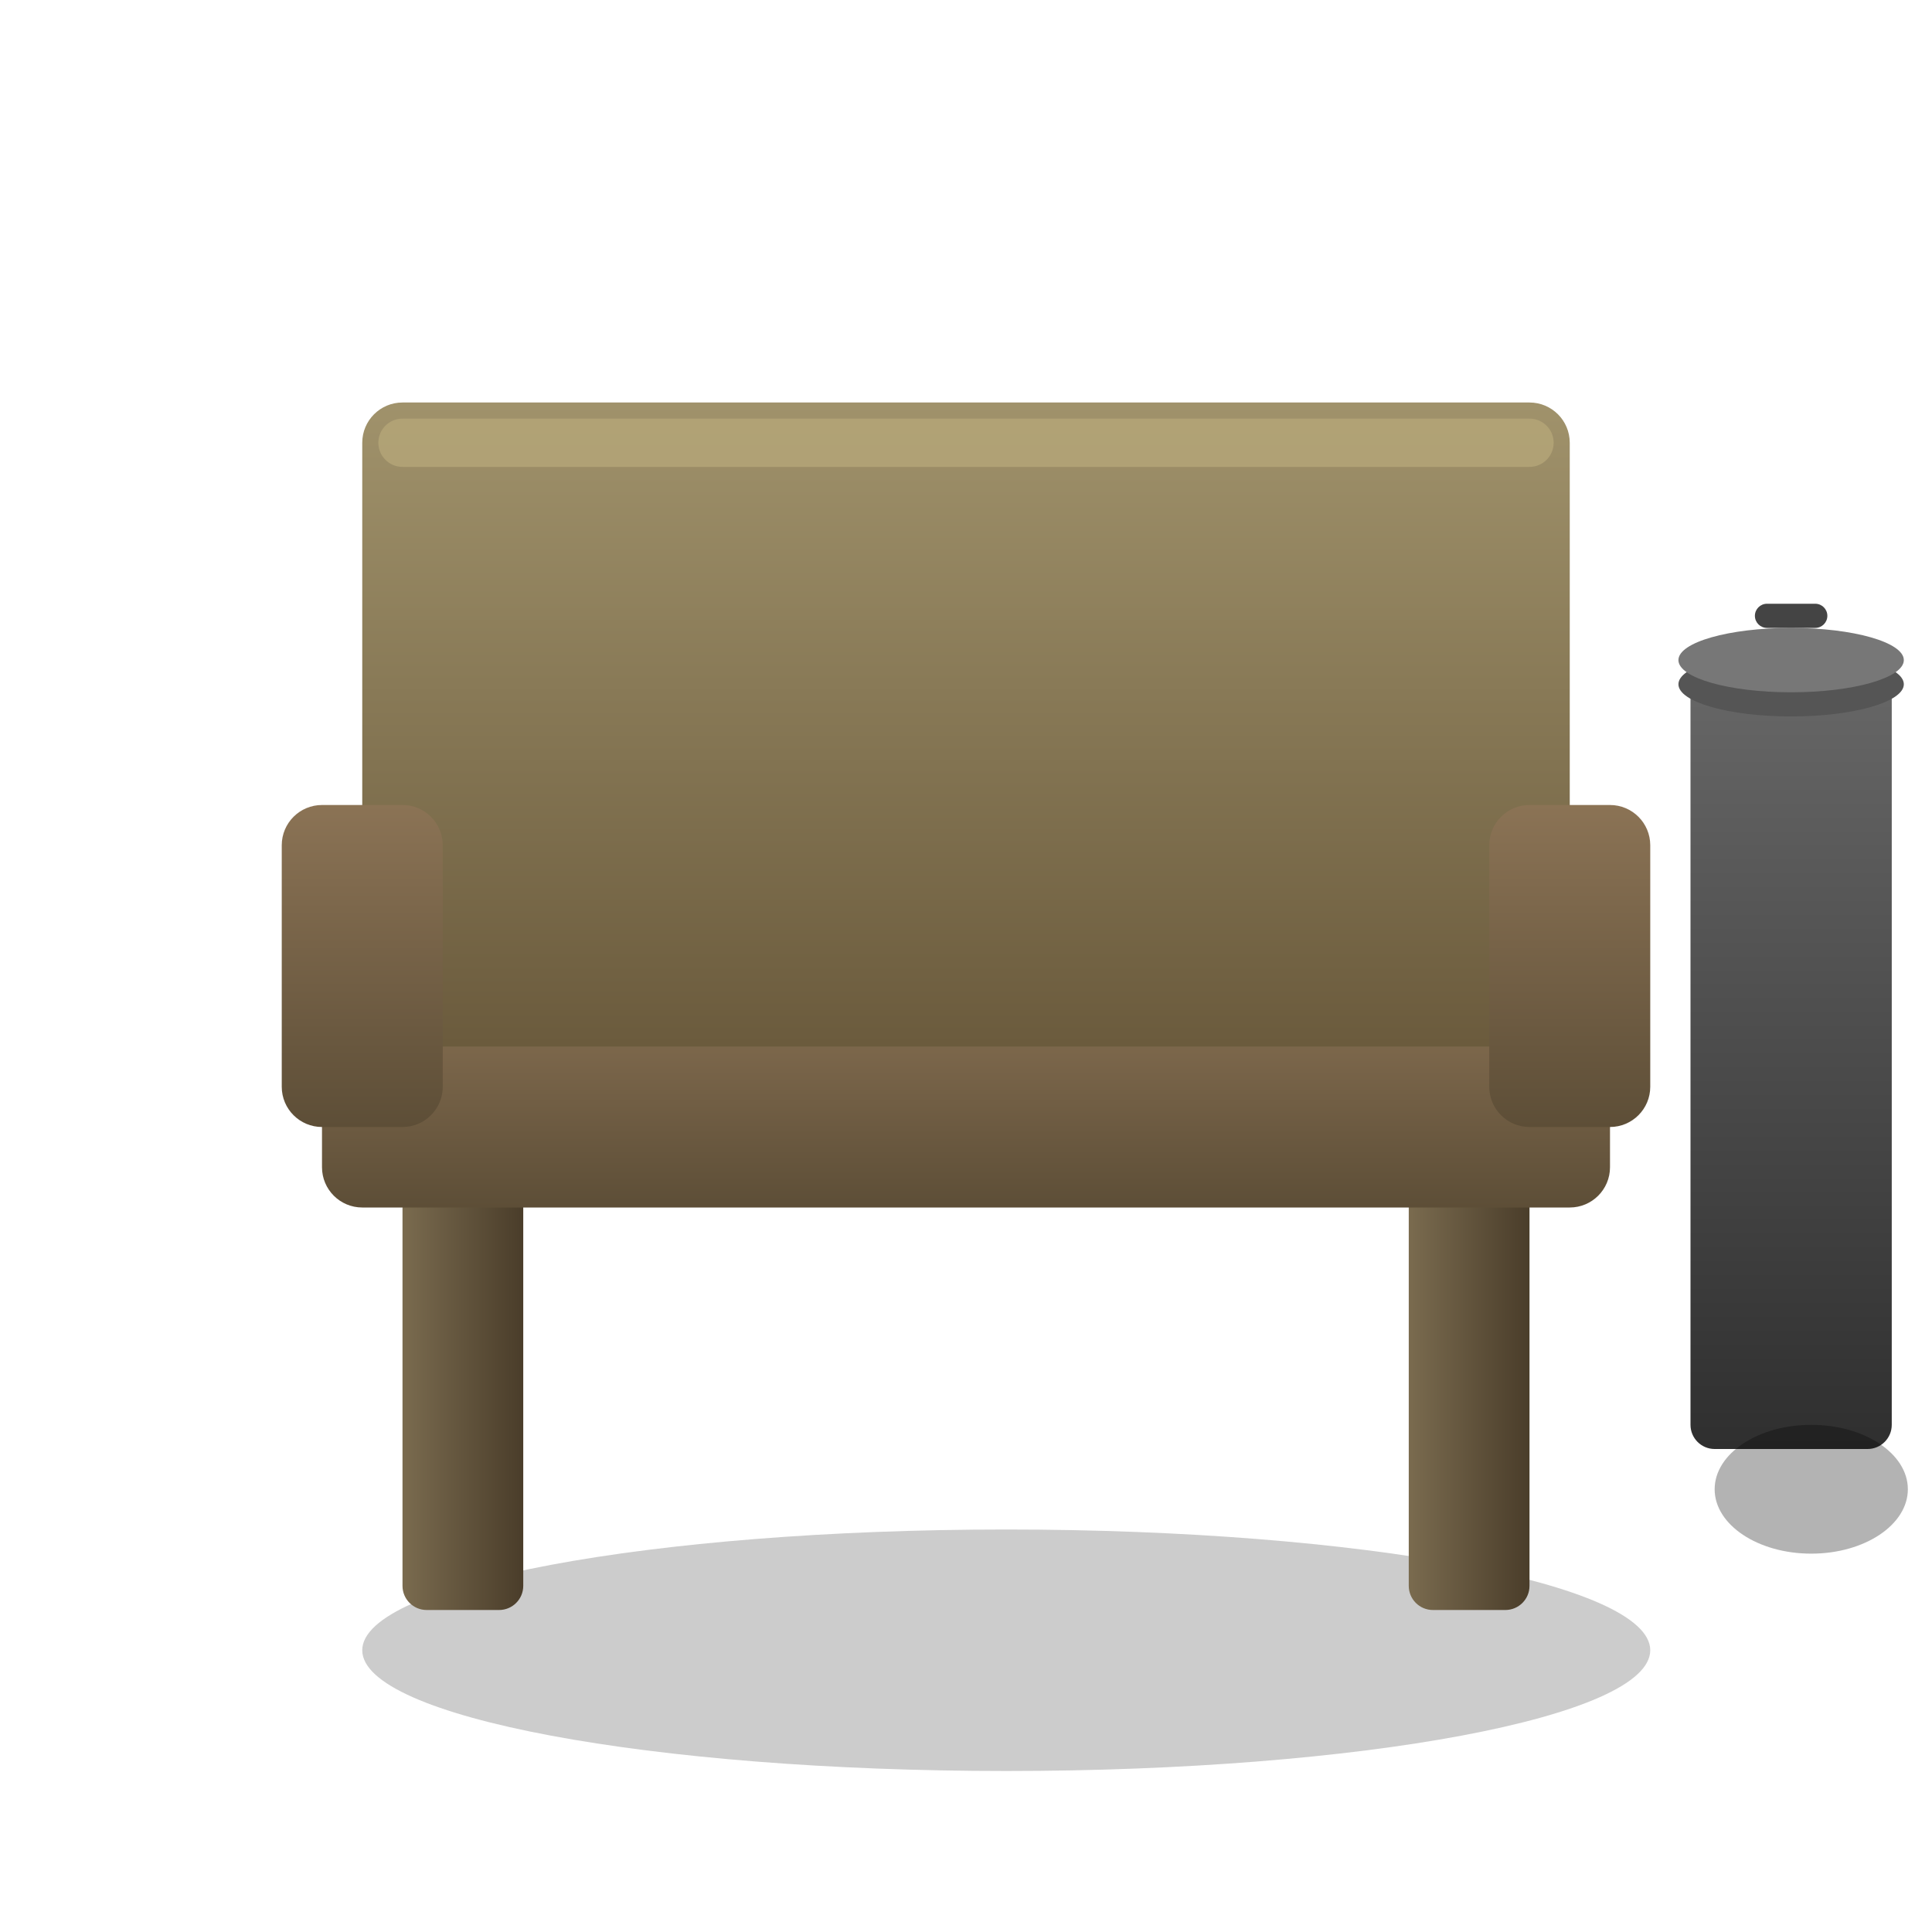
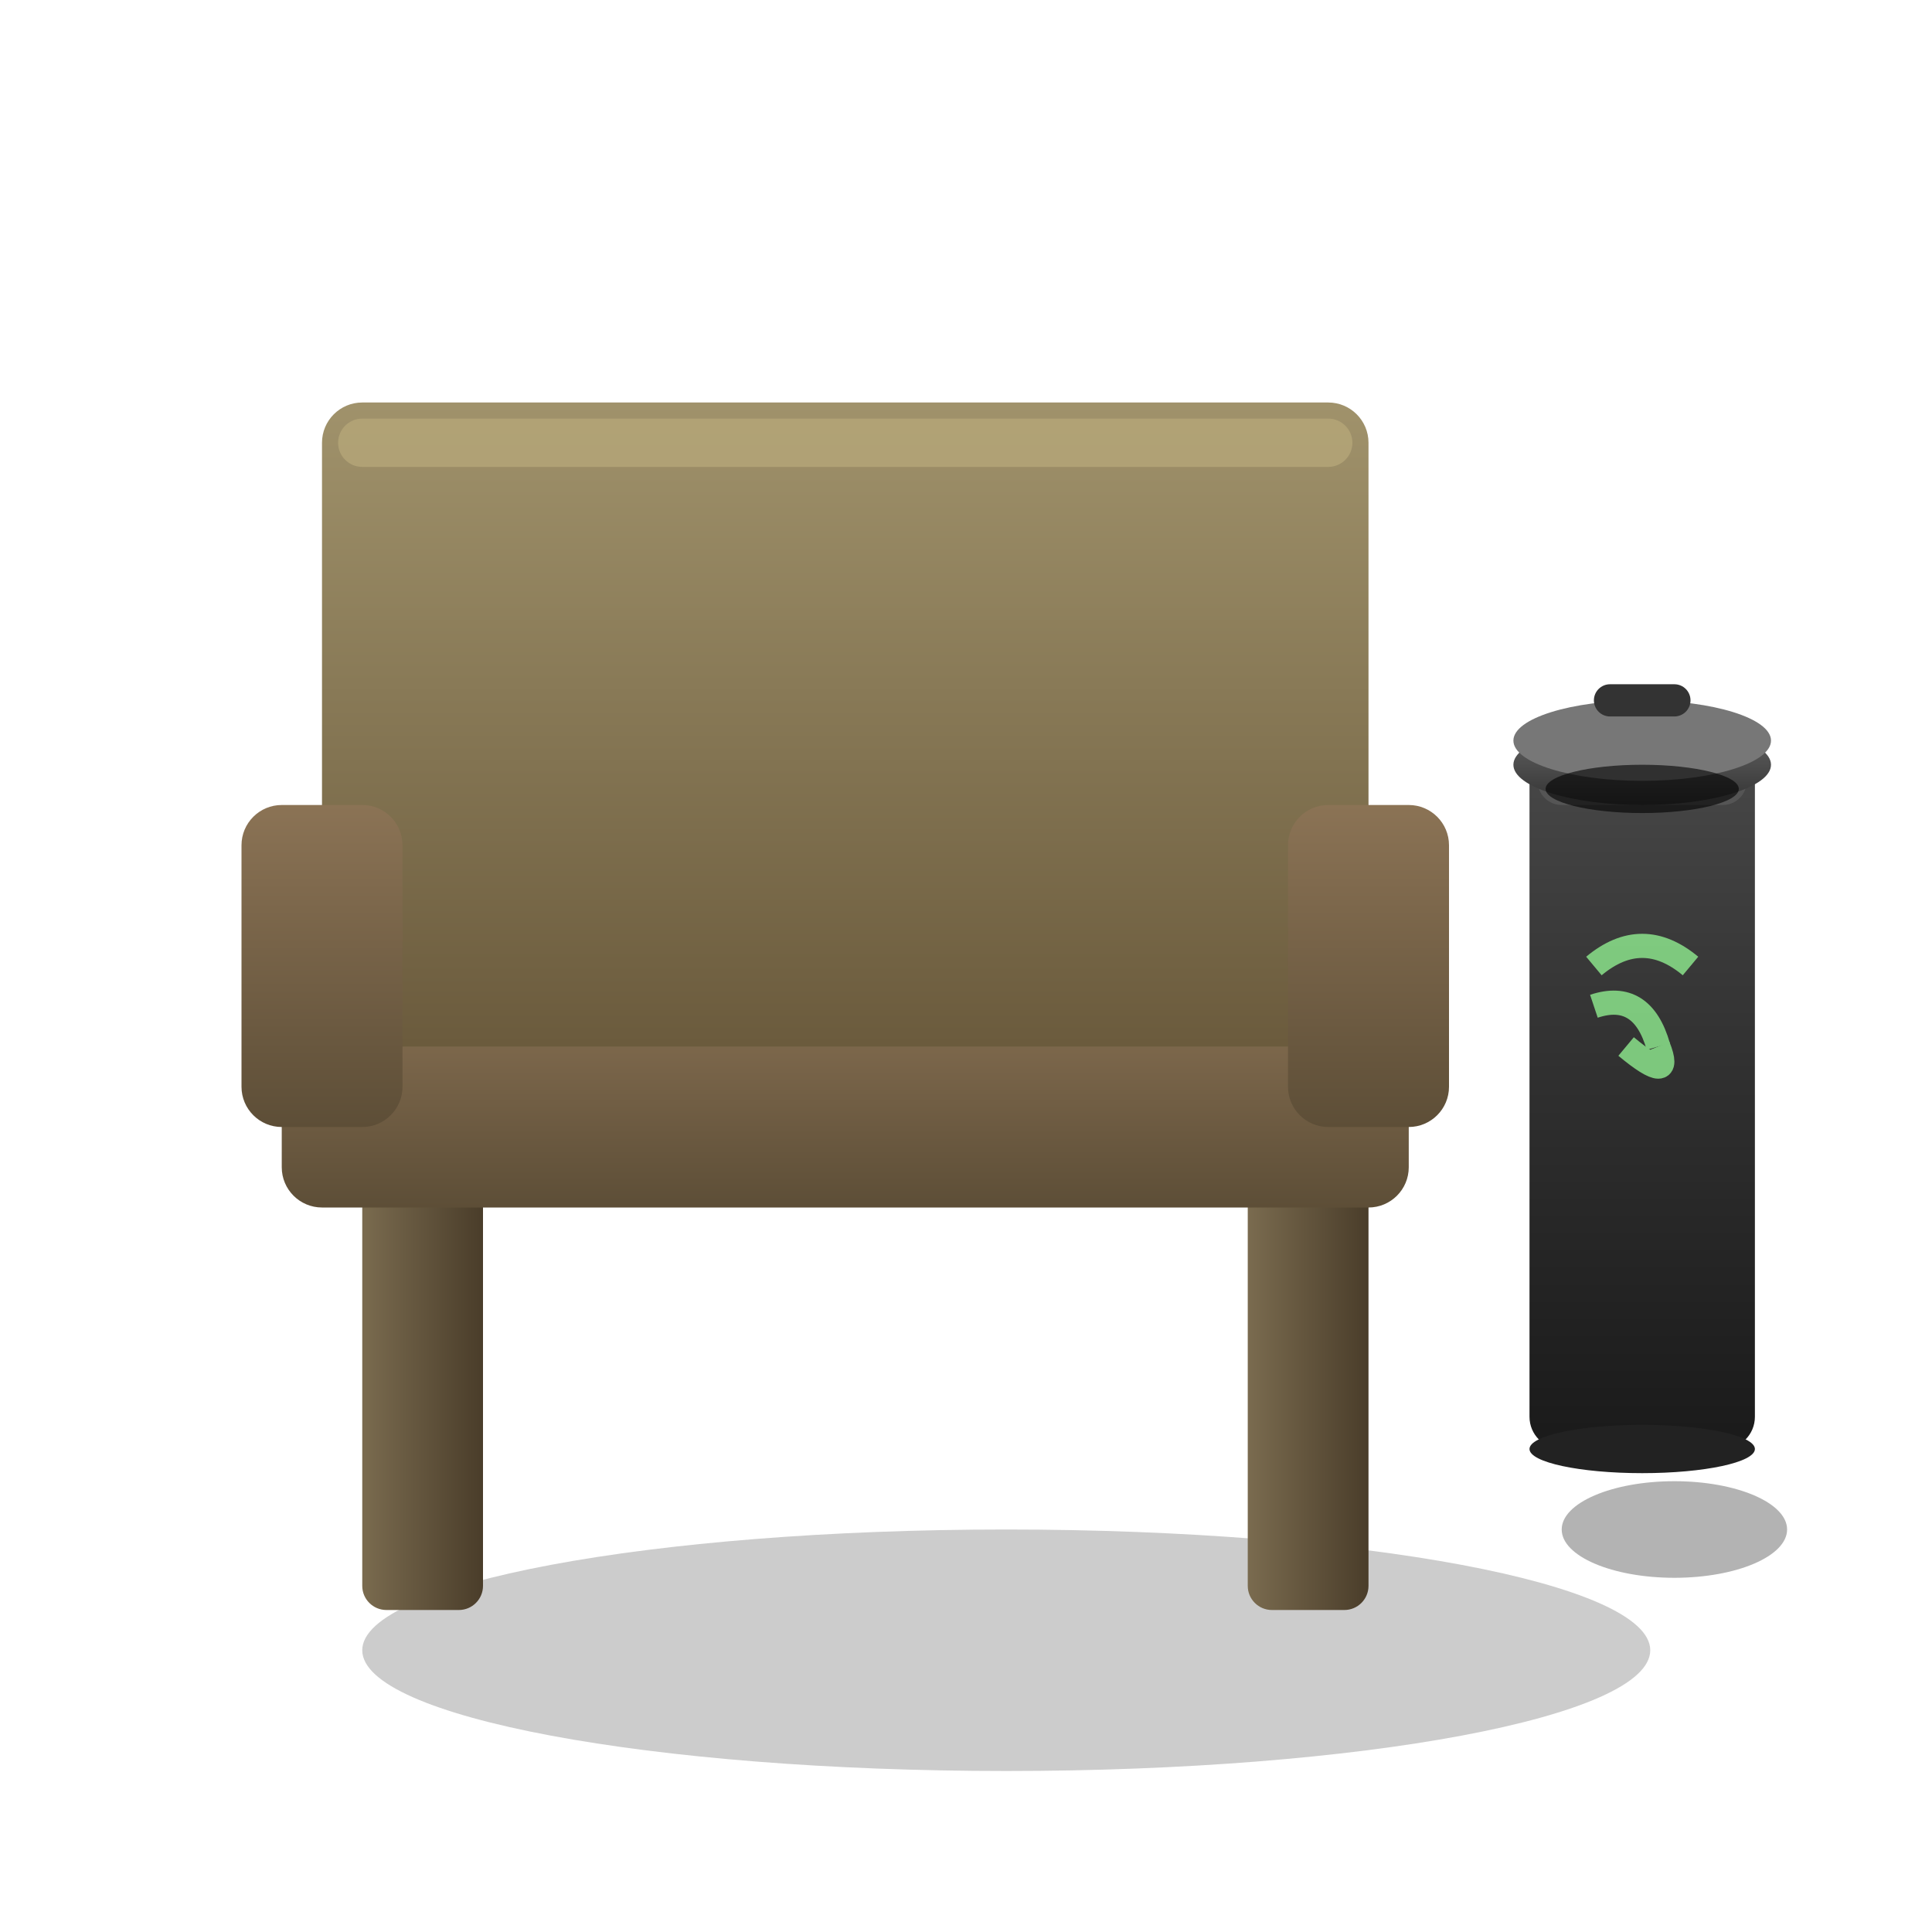
<svg xmlns="http://www.w3.org/2000/svg" width="24" height="24" viewBox="0 0 24 24">
  <defs>
    <linearGradient id="seatGradient" x1="0%" y1="0%" x2="0%" y2="100%">
      <stop offset="0%" style="stop-color:#8B7355;stop-opacity:1" />
      <stop offset="100%" style="stop-color:#5D4E37;stop-opacity:1" />
    </linearGradient>
    <linearGradient id="backrestGradient" x1="0%" y1="0%" x2="0%" y2="100%">
      <stop offset="0%" style="stop-color:#A0926B;stop-opacity:1" />
      <stop offset="100%" style="stop-color:#6B5B3D;stop-opacity:1" />
    </linearGradient>
    <linearGradient id="legGradient" x1="0%" y1="0%" x2="100%" y2="0%">
      <stop offset="0%" style="stop-color:#7A6B4F;stop-opacity:1" />
      <stop offset="100%" style="stop-color:#4A3D2A;stop-opacity:1" />
    </linearGradient>
    <linearGradient id="binGradient" x1="0%" y1="0%" x2="0%" y2="100%">
-       <stop offset="0%" style="stop-color:#696969;stop-opacity:1" />
-       <stop offset="100%" style="stop-color:#2F2F2F;stop-opacity:1" />
+       <stop offset="0%" style="stop-color:#4A4A4A;stop-opacity:1" />
+       <stop offset="50%" style="stop-color:#2F2F2F;stop-opacity:1" />
+       <stop offset="100%" style="stop-color:#1A1A1A;stop-opacity:1" />
+     </linearGradient>
+     <linearGradient id="binLidGradient" x1="0%" y1="0%" x2="0%" y2="100%">
+       <stop offset="0%" style="stop-color:#666;stop-opacity:1" />
+       <stop offset="100%" style="stop-color:#333;stop-opacity:1" />
    </linearGradient>
  </defs>
  <ellipse cx="12.5" cy="20.5" rx="8" ry="1.5" fill="#000" opacity="0.2" />
-   <rect x="5" y="14" width="1.5" height="6" fill="url(#legGradient)" rx="0.3" />
-   <rect x="17.5" y="14" width="1.5" height="6" fill="url(#legGradient)" rx="0.3" />
-   <rect x="4" y="12" width="16" height="3" fill="url(#seatGradient)" rx="0.5" />
-   <rect x="4.2" y="12.2" width="15.6" height="0.6" fill="#9A8467" opacity="0.8" rx="0.3" />
-   <rect x="4.5" y="5" width="15" height="8" fill="url(#backrestGradient)" rx="0.5" />
-   <rect x="4.7" y="5.2" width="14.6" height="0.6" fill="#B5A678" opacity="0.8" rx="0.3" />
-   <rect x="3.5" y="10" width="2" height="4" fill="url(#seatGradient)" rx="0.5" />
-   <rect x="18.5" y="10" width="2" height="4" fill="url(#seatGradient)" rx="0.5" />
-   <rect x="21" y="8" width="2.5" height="10" fill="url(#binGradient)" rx="0.3" />
-   <rect x="21.2" y="8.2" width="2.1" height="0.6" fill="#808080" rx="0.2" />
-   <ellipse cx="22.25" cy="8.5" rx="1.4" ry="0.4" fill="#555" />
-   <ellipse cx="22.25" cy="8.2" rx="1.4" ry="0.4" fill="#777" />
-   <rect x="21.8" y="7.5" width="0.9" height="0.3" fill="#444" rx="0.15" />
-   <ellipse cx="22.5" cy="18.5" rx="1.2" ry="0.8" fill="#000" opacity="0.3" />
+   <rect x="4.5" y="14" width="1.5" height="6" fill="url(#legGradient)" rx="0.3" />
+   <rect x="15.5" y="14" width="1.5" height="6" fill="url(#legGradient)" rx="0.3" />
+   <rect x="3.5" y="12" width="14" height="3" fill="url(#seatGradient)" rx="0.5" />
+   <rect x="3.7" y="12.2" width="13.6" height="0.6" fill="#9A8467" opacity="0.8" rx="0.3" />
+   <rect x="4" y="5" width="13" height="8" fill="url(#backrestGradient)" rx="0.5" />
+   <rect x="4.2" y="5.2" width="12.6" height="0.6" fill="#B5A678" opacity="0.8" rx="0.3" />
+   <rect x="3" y="10" width="2" height="4" fill="url(#seatGradient)" rx="0.5" />
+   <rect x="16" y="10" width="2" height="4" fill="url(#seatGradient)" rx="0.5" />
+   <rect x="19" y="9" width="2.8" height="9" fill="url(#binGradient)" rx="0.4" />
+   <rect x="19.1" y="9.2" width="2.6" height="0.8" fill="#555" rx="0.3" />
+   <ellipse cx="20.4" cy="9.5" rx="1.6" ry="0.5" fill="url(#binLidGradient)" />
+   <ellipse cx="20.4" cy="9.2" rx="1.6" ry="0.5" fill="#777" />
+   <rect x="19.8" y="8.5" width="1.2" height="0.4" fill="#333" rx="0.2" />
+   <ellipse cx="20.4" cy="9.8" rx="1.2" ry="0.3" fill="#000" opacity="0.6" />
+   <ellipse cx="20.4" cy="18" rx="1.4" ry="0.3" fill="#222" />
+   <ellipse cx="20.8" cy="19" rx="1.4" ry="0.6" fill="#000" opacity="0.3" />
+   <g stroke="#90EE90" stroke-width="0.3" fill="none" opacity="0.8">
+     <path d="M 19.8,12 Q 20.4,11.5 21,12" />
+     <path d="M 20.6,13 Q 20.4,12.3 19.8,12.5" />
+     <path d="M 20.2,13 Q 20.8,13.5 20.6,13" />
+   </g>
</svg>
